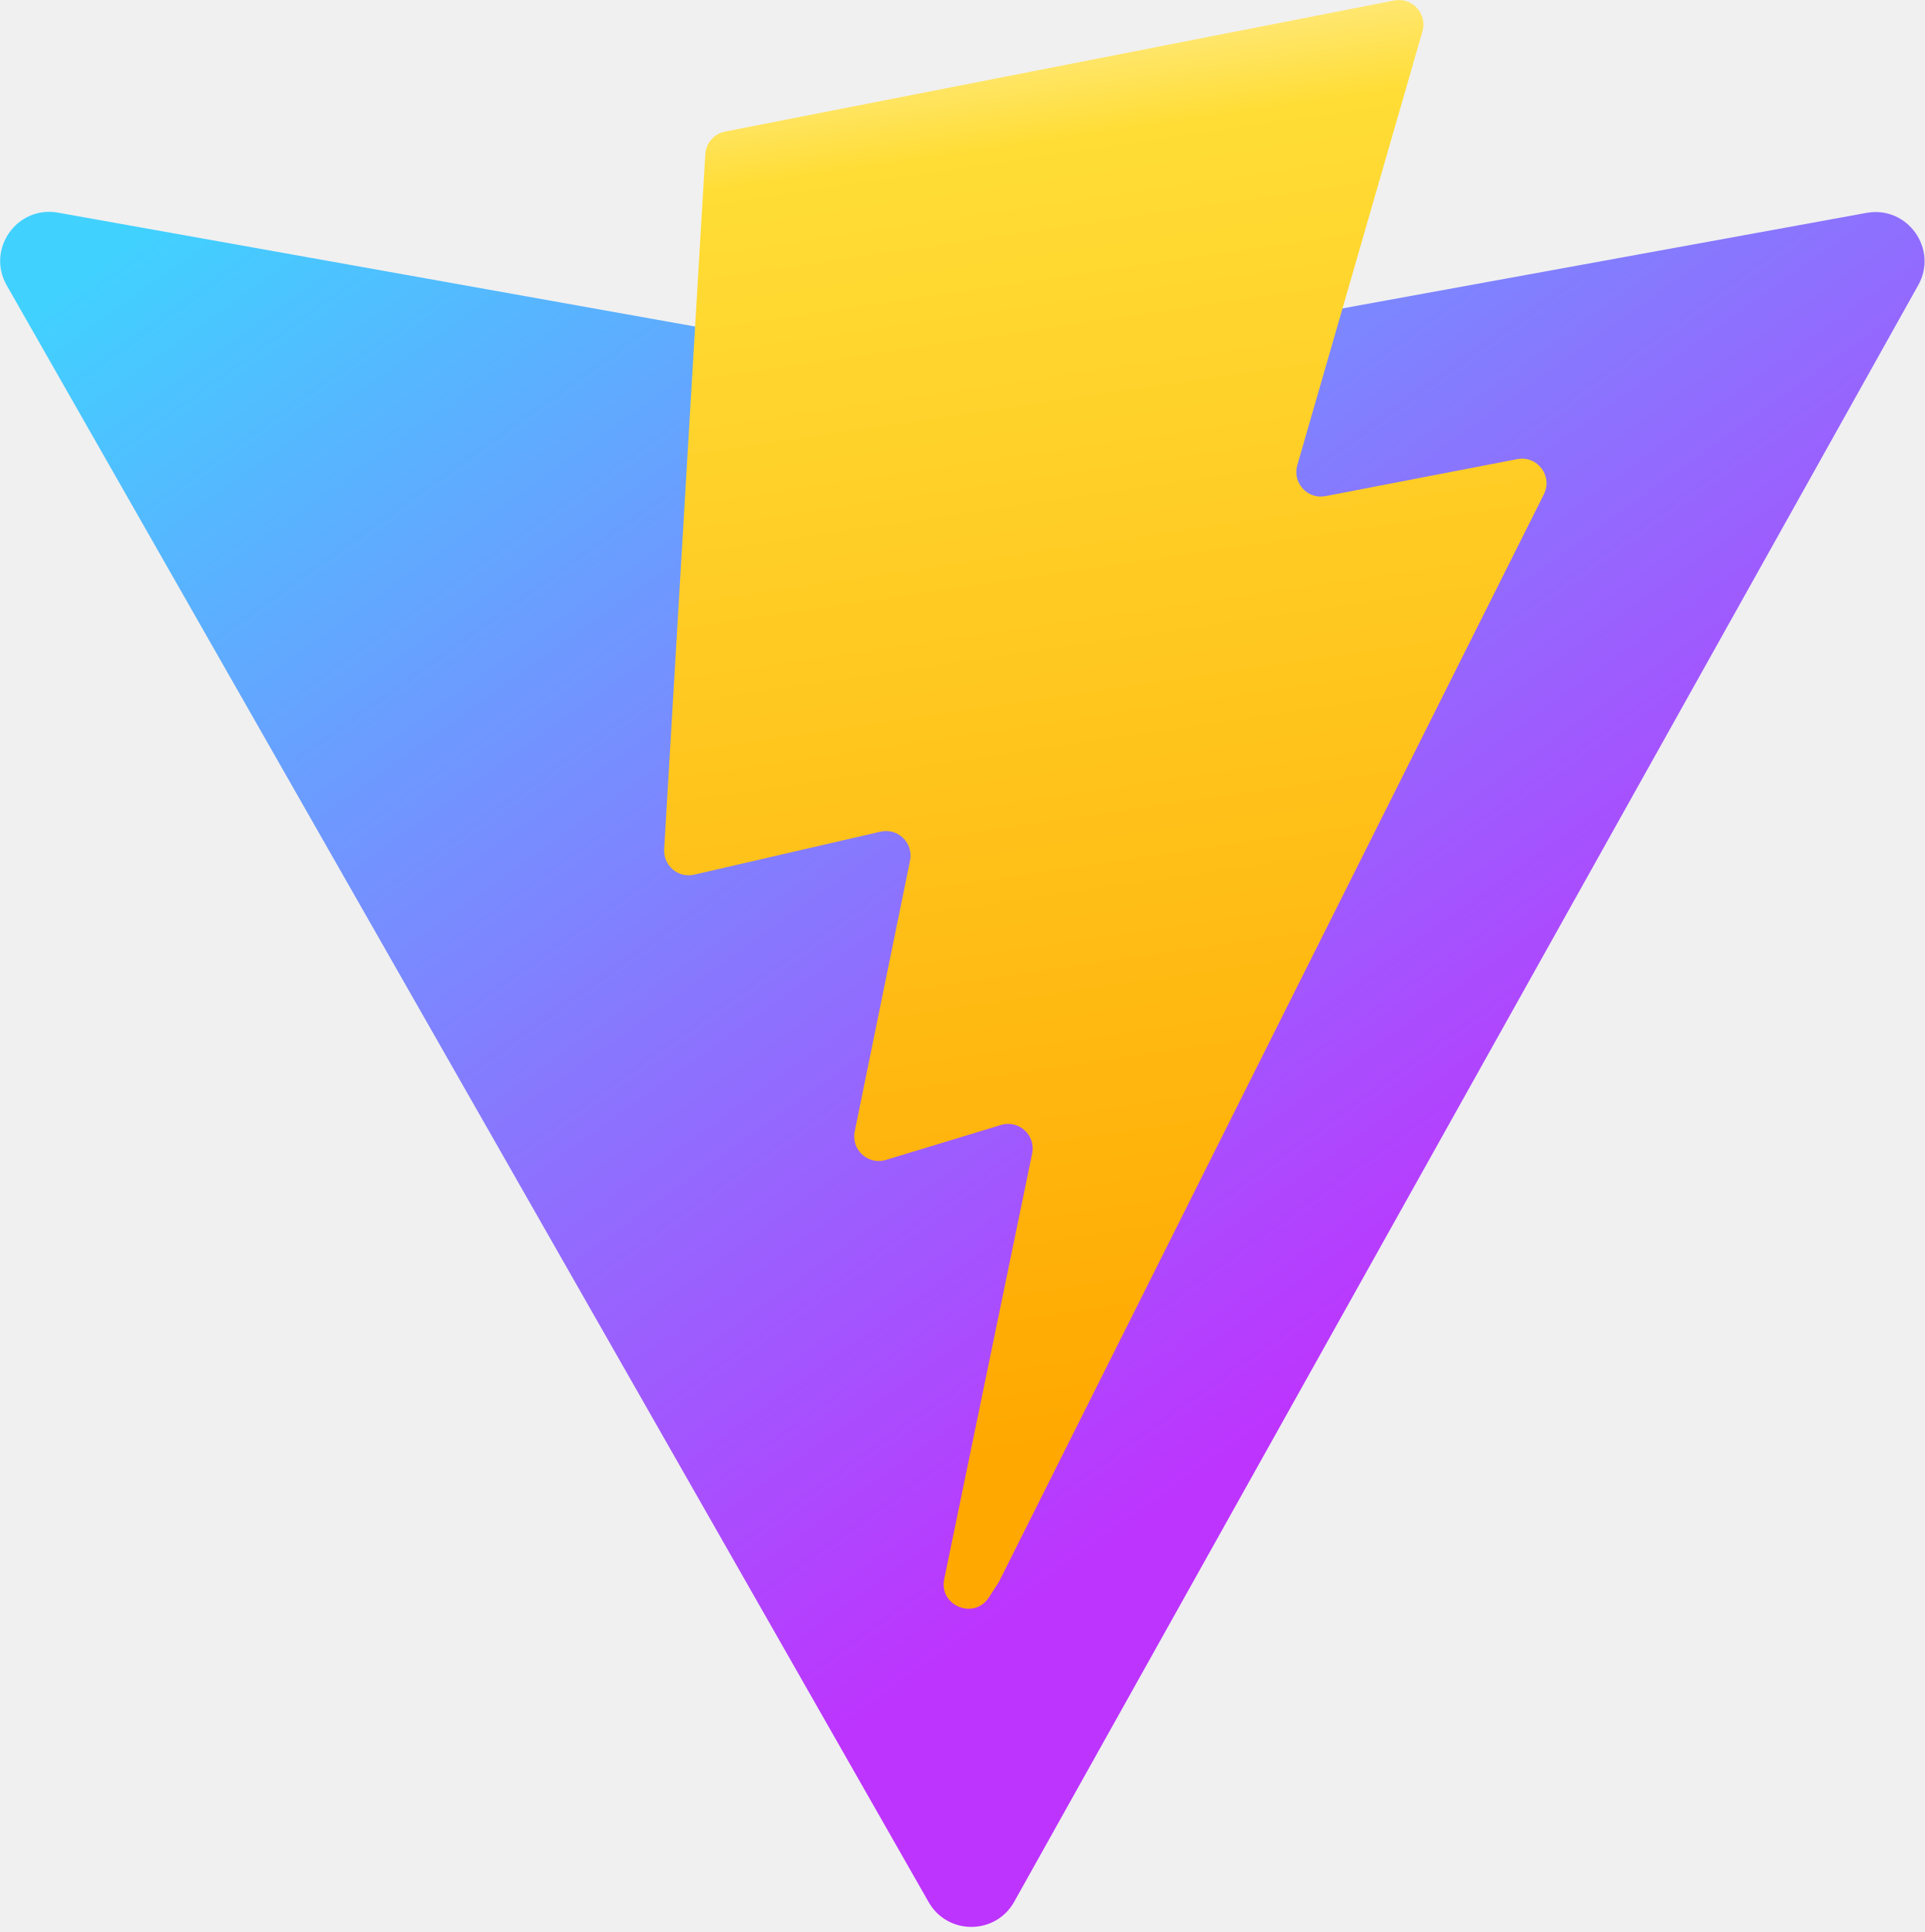
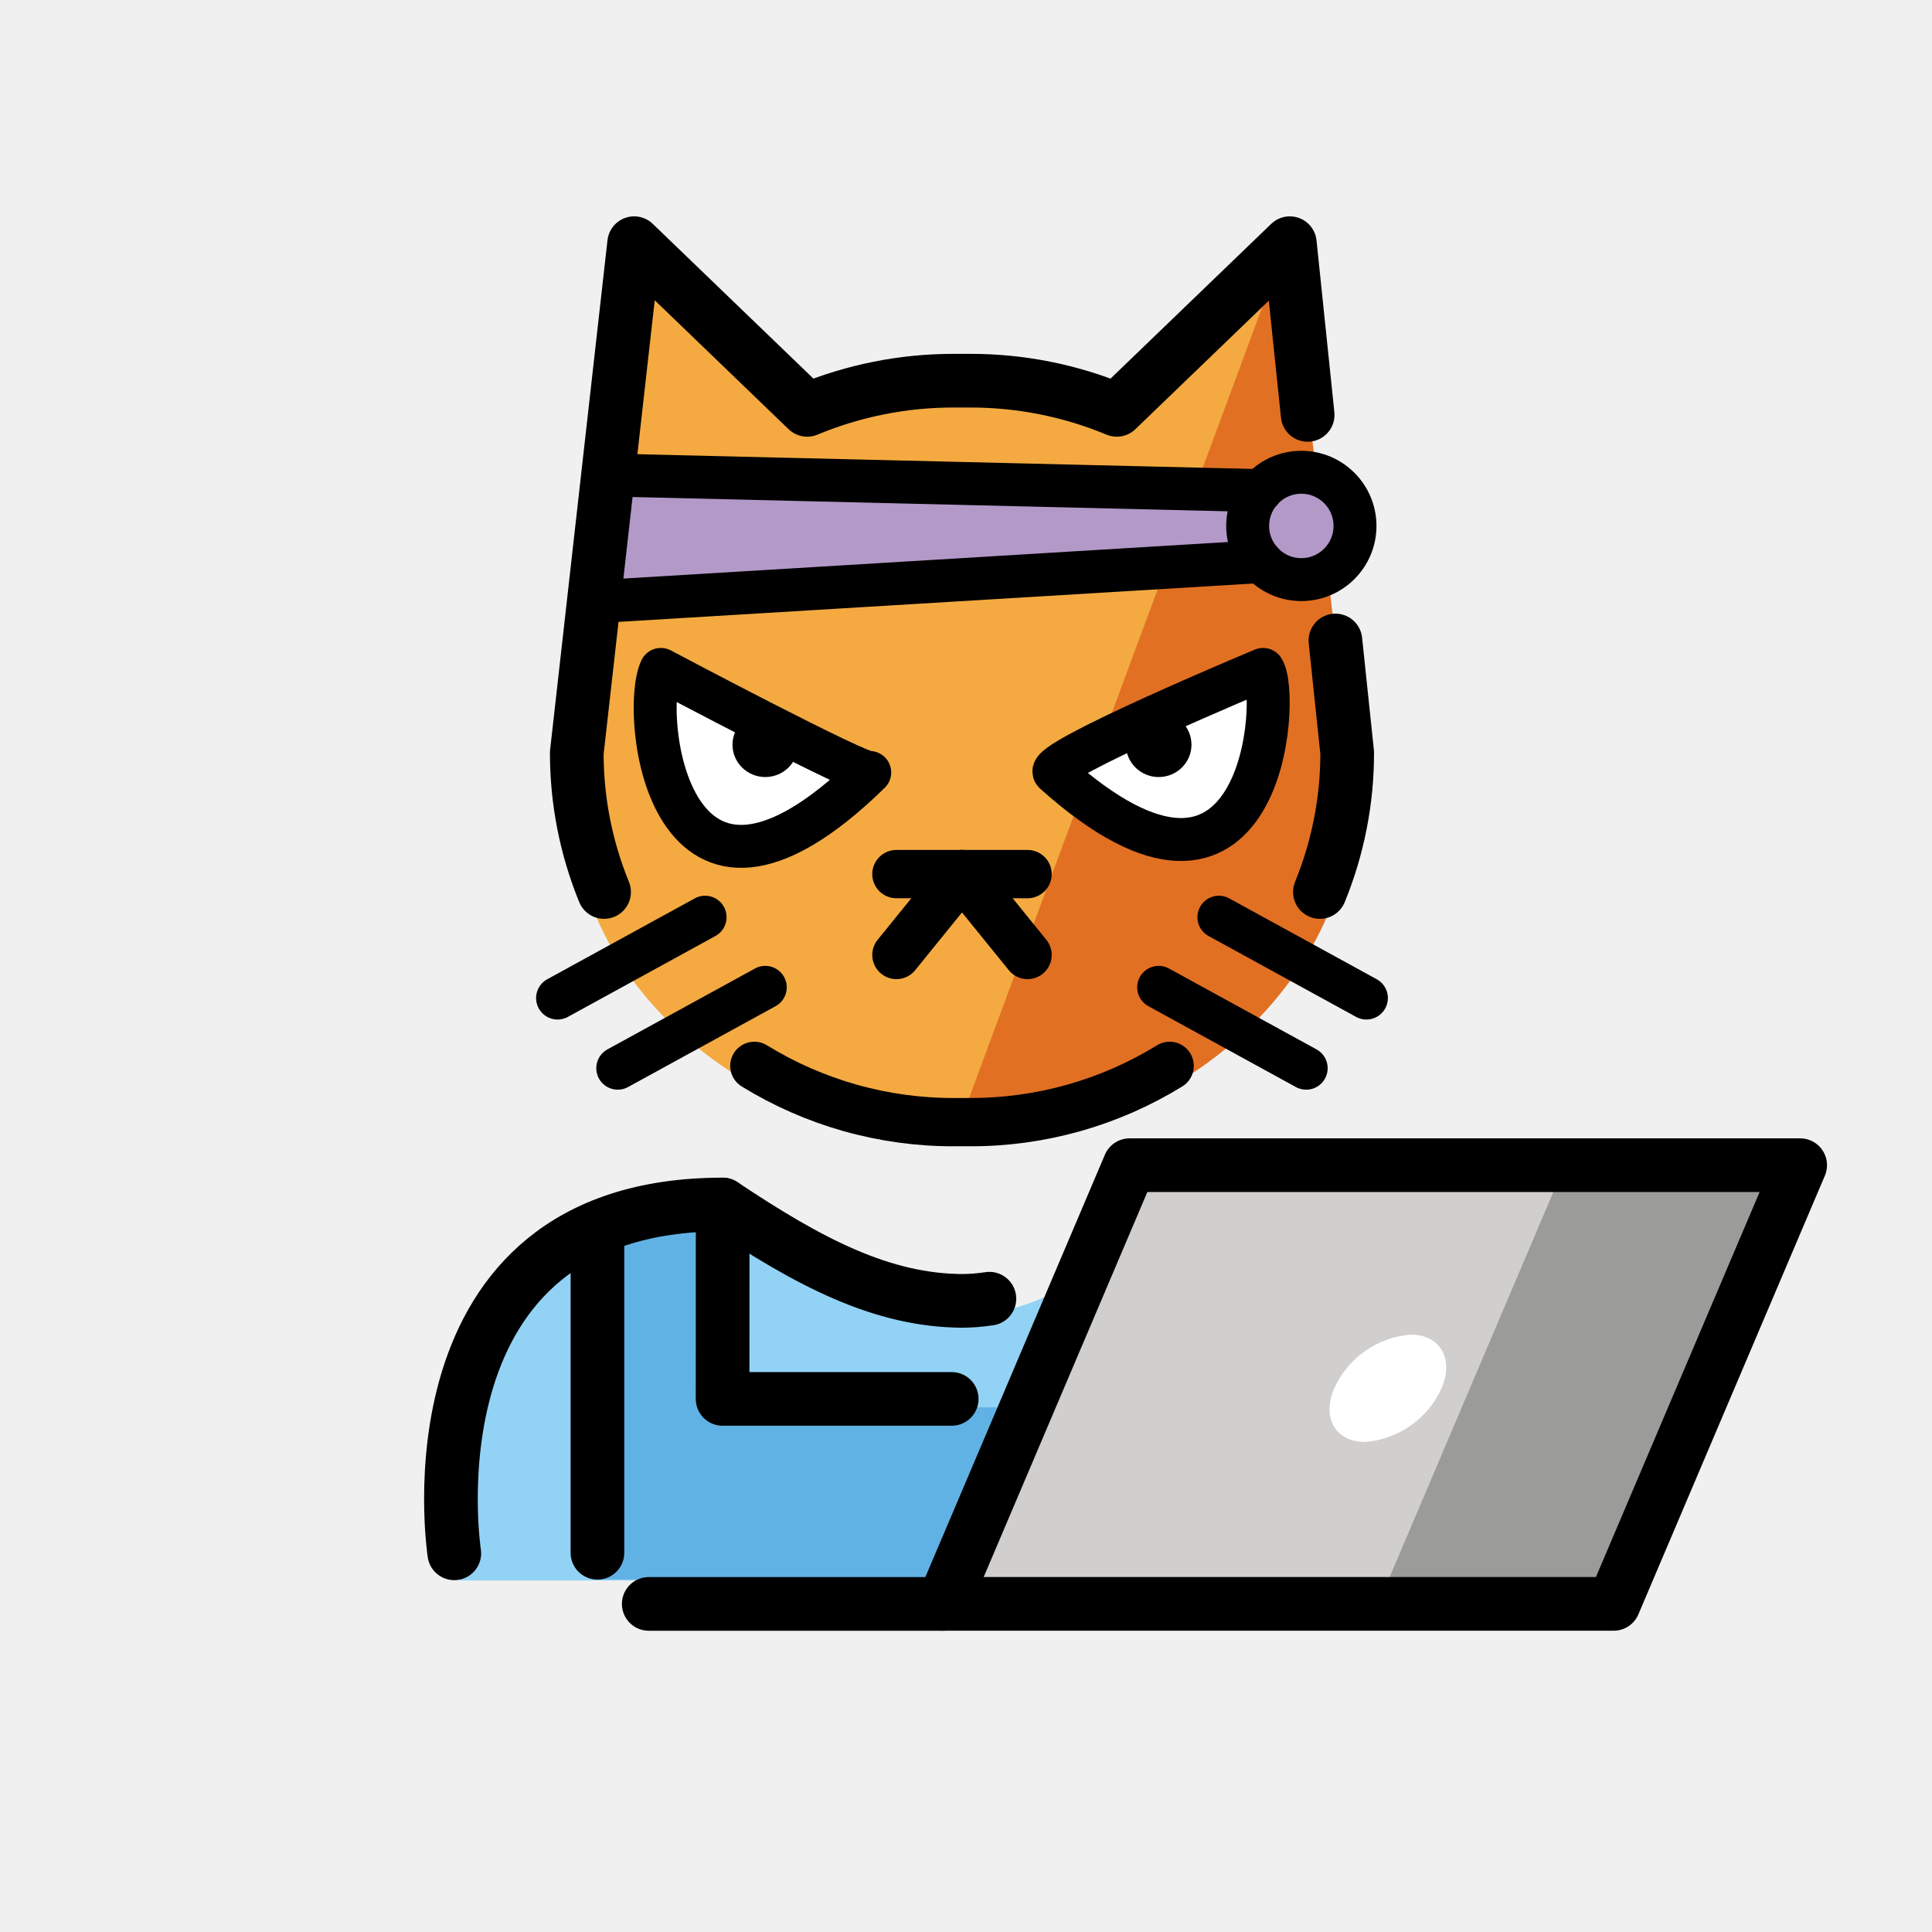
- <svg xmlns="http://www.w3.org/2000/svg" aria-hidden="true" role="img" class="iconify iconify--logos" width="31.88" height="32" preserveAspectRatio="xMidYMid meet" viewBox="0 0 256 257">
-   <defs>
-     <linearGradient id="IconifyId1813088fe1fbc01fb466" x1="-.828%" x2="57.636%" y1="7.652%" y2="78.411%">
-       <stop offset="0%" stop-color="#41D1FF" />
-       <stop offset="100%" stop-color="#BD34FE" />
-     </linearGradient>
-     <linearGradient id="IconifyId1813088fe1fbc01fb467" x1="43.376%" x2="50.316%" y1="2.242%" y2="89.03%">
-       <stop offset="0%" stop-color="#FFEA83" />
-       <stop offset="8.333%" stop-color="#FFDD35" />
-       <stop offset="100%" stop-color="#FFA800" />
-     </linearGradient>
-   </defs>
-   <path fill="url(#IconifyId1813088fe1fbc01fb466)" d="M255.153 37.938L134.897 252.976c-2.483 4.44-8.862 4.466-11.382.048L.875 37.958c-2.746-4.814 1.371-10.646 6.827-9.67l120.385 21.517a6.537 6.537 0 0 0 2.322-.004l117.867-21.483c5.438-.991 9.574 4.796 6.877 9.62Z" />
-   <path fill="url(#IconifyId1813088fe1fbc01fb467)" d="M185.432.063L96.44 17.501a3.268 3.268 0 0 0-2.634 3.014l-5.474 92.456a3.268 3.268 0 0 0 3.997 3.378l24.777-5.718c2.318-.535 4.413 1.507 3.936 3.838l-7.361 36.047c-.495 2.426 1.782 4.5 4.151 3.78l15.304-4.649c2.372-.72 4.652 1.36 4.15 3.788l-11.698 56.621c-.732 3.542 3.979 5.473 5.943 2.437l1.313-2.028l72.516-144.72c1.215-2.423-.88-5.186-3.54-4.672l-25.505 4.922c-2.396.462-4.435-1.77-3.759-4.114l16.646-57.705c.677-2.35-1.37-4.583-3.769-4.113Z" />
+ <svg xmlns="http://www.w3.org/2000/svg" viewBox="0 0 72 72">
+   <path d="m17.135 58.899s-2-13.5 10-13.5c3.192 2.128 5.926 3.598 9 3.592h-.125c3.074.006 5.408-2.164 8.6-4.292 15.57 0 10.8 14.2 10.8 14.2" fill="#92d3f5" />
+   <path d="m49.297 58.861v-12.875l-4.491-.784v7.245h-17.877l.002-7.245-4.666.784v12.875z" fill="#61b2e4" />
+   <path d="m67.087 43.423-6.95 16.349h-24.99l6.95-16.349z" fill="#d0cfce" />
+   <path d="m67.303 43.423-6.95 16.349h-.22-8.77l6.95-16.349h8.77z" fill="#9b9b9a" />
+   <path d="m49.163 33.788c-2.113 5.285-7.419 8.702-13.631 8.702-5.355 0-11.31-3.308-13.423-8.592l-.074-.181c-.67-1.658-.562-3.687-.562-5.583l2.154-18.764 6.008 5.843a14.354 14.354 0 0 1 5.586-1.124h.625a14.354 14.354 0 0 1 5.586 1.124l6.595-6.423 2.186 19.636a14.267 14.267 0 0 1 -1.04 5.366" fill="#f4aa41" />
+   <path d="m35.532 42.491c6.231.199 11.955-3.398 14.068-8.683l.065-.134c.67-1.658.563-3.998.563-5.895l-2.203-18.989" fill="#e27022" />
+   <path d="m22.652 17.7-.487 4.728 27.132-1.641-.283-2.454z" fill="#b399c8" />
+   <path d="m50.897 19.6a2 2 0 1 1 -2-2 2.001 2.001 0 0 1 2 2" fill="#b399c8" />
+   <path d="m47.072 24.975s-8.168 3.408-7.784 3.84c7.815 7.016 8.429-2.863 7.784-3.84z" fill="#fff" />
+   <path d="m24.628 24.975s7.557 4.01 7.784 3.84c-7.545 7.384-8.546-2.237-7.784-3.84z" fill="#fff" />
+   <path d="m53.722 51.738a3.42 3.42 0 0 1 -2.849 2c-1.103 0-1.62-.895-1.151-2a3.421 3.421 0 0 1 2.849-2c1.103 0 1.619.896 1.151 2" fill="#fff" />
+   <g fill="none" stroke="#000" stroke-linecap="round" stroke-linejoin="round">
+     <path d="m36.872 48.399a6.847 6.847 0 0 1 -1.067.081h.125c-3.074.006-5.808-1.464-9-3.592-12 0-10 13-10 13" stroke-width="2" />
+     <path d="m35.467 52.133h-8.538l.002-7.245" stroke-width="2" />
+     <path d="m22.265 45.757v12.11" stroke-width="2" />
+     <path d="m35.147 59.772h24.99l6.95-16.349h-24.99z" stroke-width="2" />
+     <path d="m24.177 59.773h10.97" stroke-width="2" />
+     <path d="m38.294 35.589-2.443-3.014" stroke-width="1.8" />
+     <path d="m33.407 35.589 2.443-3.014" stroke-width="1.8" />
+     <path d="m33.407 32.575h4.887" stroke-width="1.8" />
+     <path d="m49.767 23.869.439 4.184a13.664 13.664 0 0 1 -1.017 5.189" stroke-width="2" />
+     <path d="m22.512 33.242a13.664 13.664 0 0 1 -1.017-5.189l2.138-18.99 6.449 6.211a14.175 14.175 0 0 1 5.463-1.087h.611a14.182 14.182 0 0 1 5.463 1.087l6.449-6.211.665 6.399" stroke-width="2" />
+     <path d="m28.112 39.722a14.121 14.121 0 0 0 7.433 2.097h.611a14.119 14.119 0 0 0 7.433-2.097" stroke-width="1.8" />
+   </g>
+   <ellipse cx="28.52" cy="27.752" rx="1.222" ry="1.206" />
+   <ellipse cx="43.181" cy="27.752" rx="1.222" ry="1.206" />
+   <path d="m47.072 24.947s-8.168 3.408-7.784 3.84c7.815 7.016 8.429-2.863 7.784-3.84z" fill="none" stroke="#000" stroke-linecap="round" stroke-linejoin="round" stroke-width="1.6" />
+   <path d="m50.922 37.195-5.498-3.014" fill="none" stroke="#000" stroke-linecap="round" stroke-linejoin="round" stroke-width="1.6" />
+   <path d="m48.678 39.809-5.498-3.014" fill="none" stroke="#000" stroke-linecap="round" stroke-linejoin="round" stroke-width="1.6" />
+   <path d="m24.628 24.947s7.557 4.01 7.784 3.84c-7.545 7.384-8.546-2.237-7.784-3.84z" fill="none" stroke="#000" stroke-linecap="round" stroke-linejoin="round" stroke-width="1.6" />
+   <path d="m20.779 37.195 5.498-3.014" fill="none" stroke="#000" stroke-linecap="round" stroke-linejoin="round" stroke-width="1.6" />
+   <path d="m23.022 39.809 5.498-3.014" fill="none" stroke="#000" stroke-linecap="round" stroke-linejoin="round" stroke-width="1.6" />
+   <path d="m46.998 18.284-24.346-.584-.487 4.728 24.84-1.502" fill="none" stroke="#000" stroke-linecap="round" stroke-linejoin="round" stroke-width="1.6" />
+   <path d="m50.497 19.6a2 2 0 1 1 -2-2 2.001 2.001 0 0 1 2 2" fill="none" stroke="#000" stroke-linecap="round" stroke-linejoin="round" stroke-width="1.6" />
</svg>
